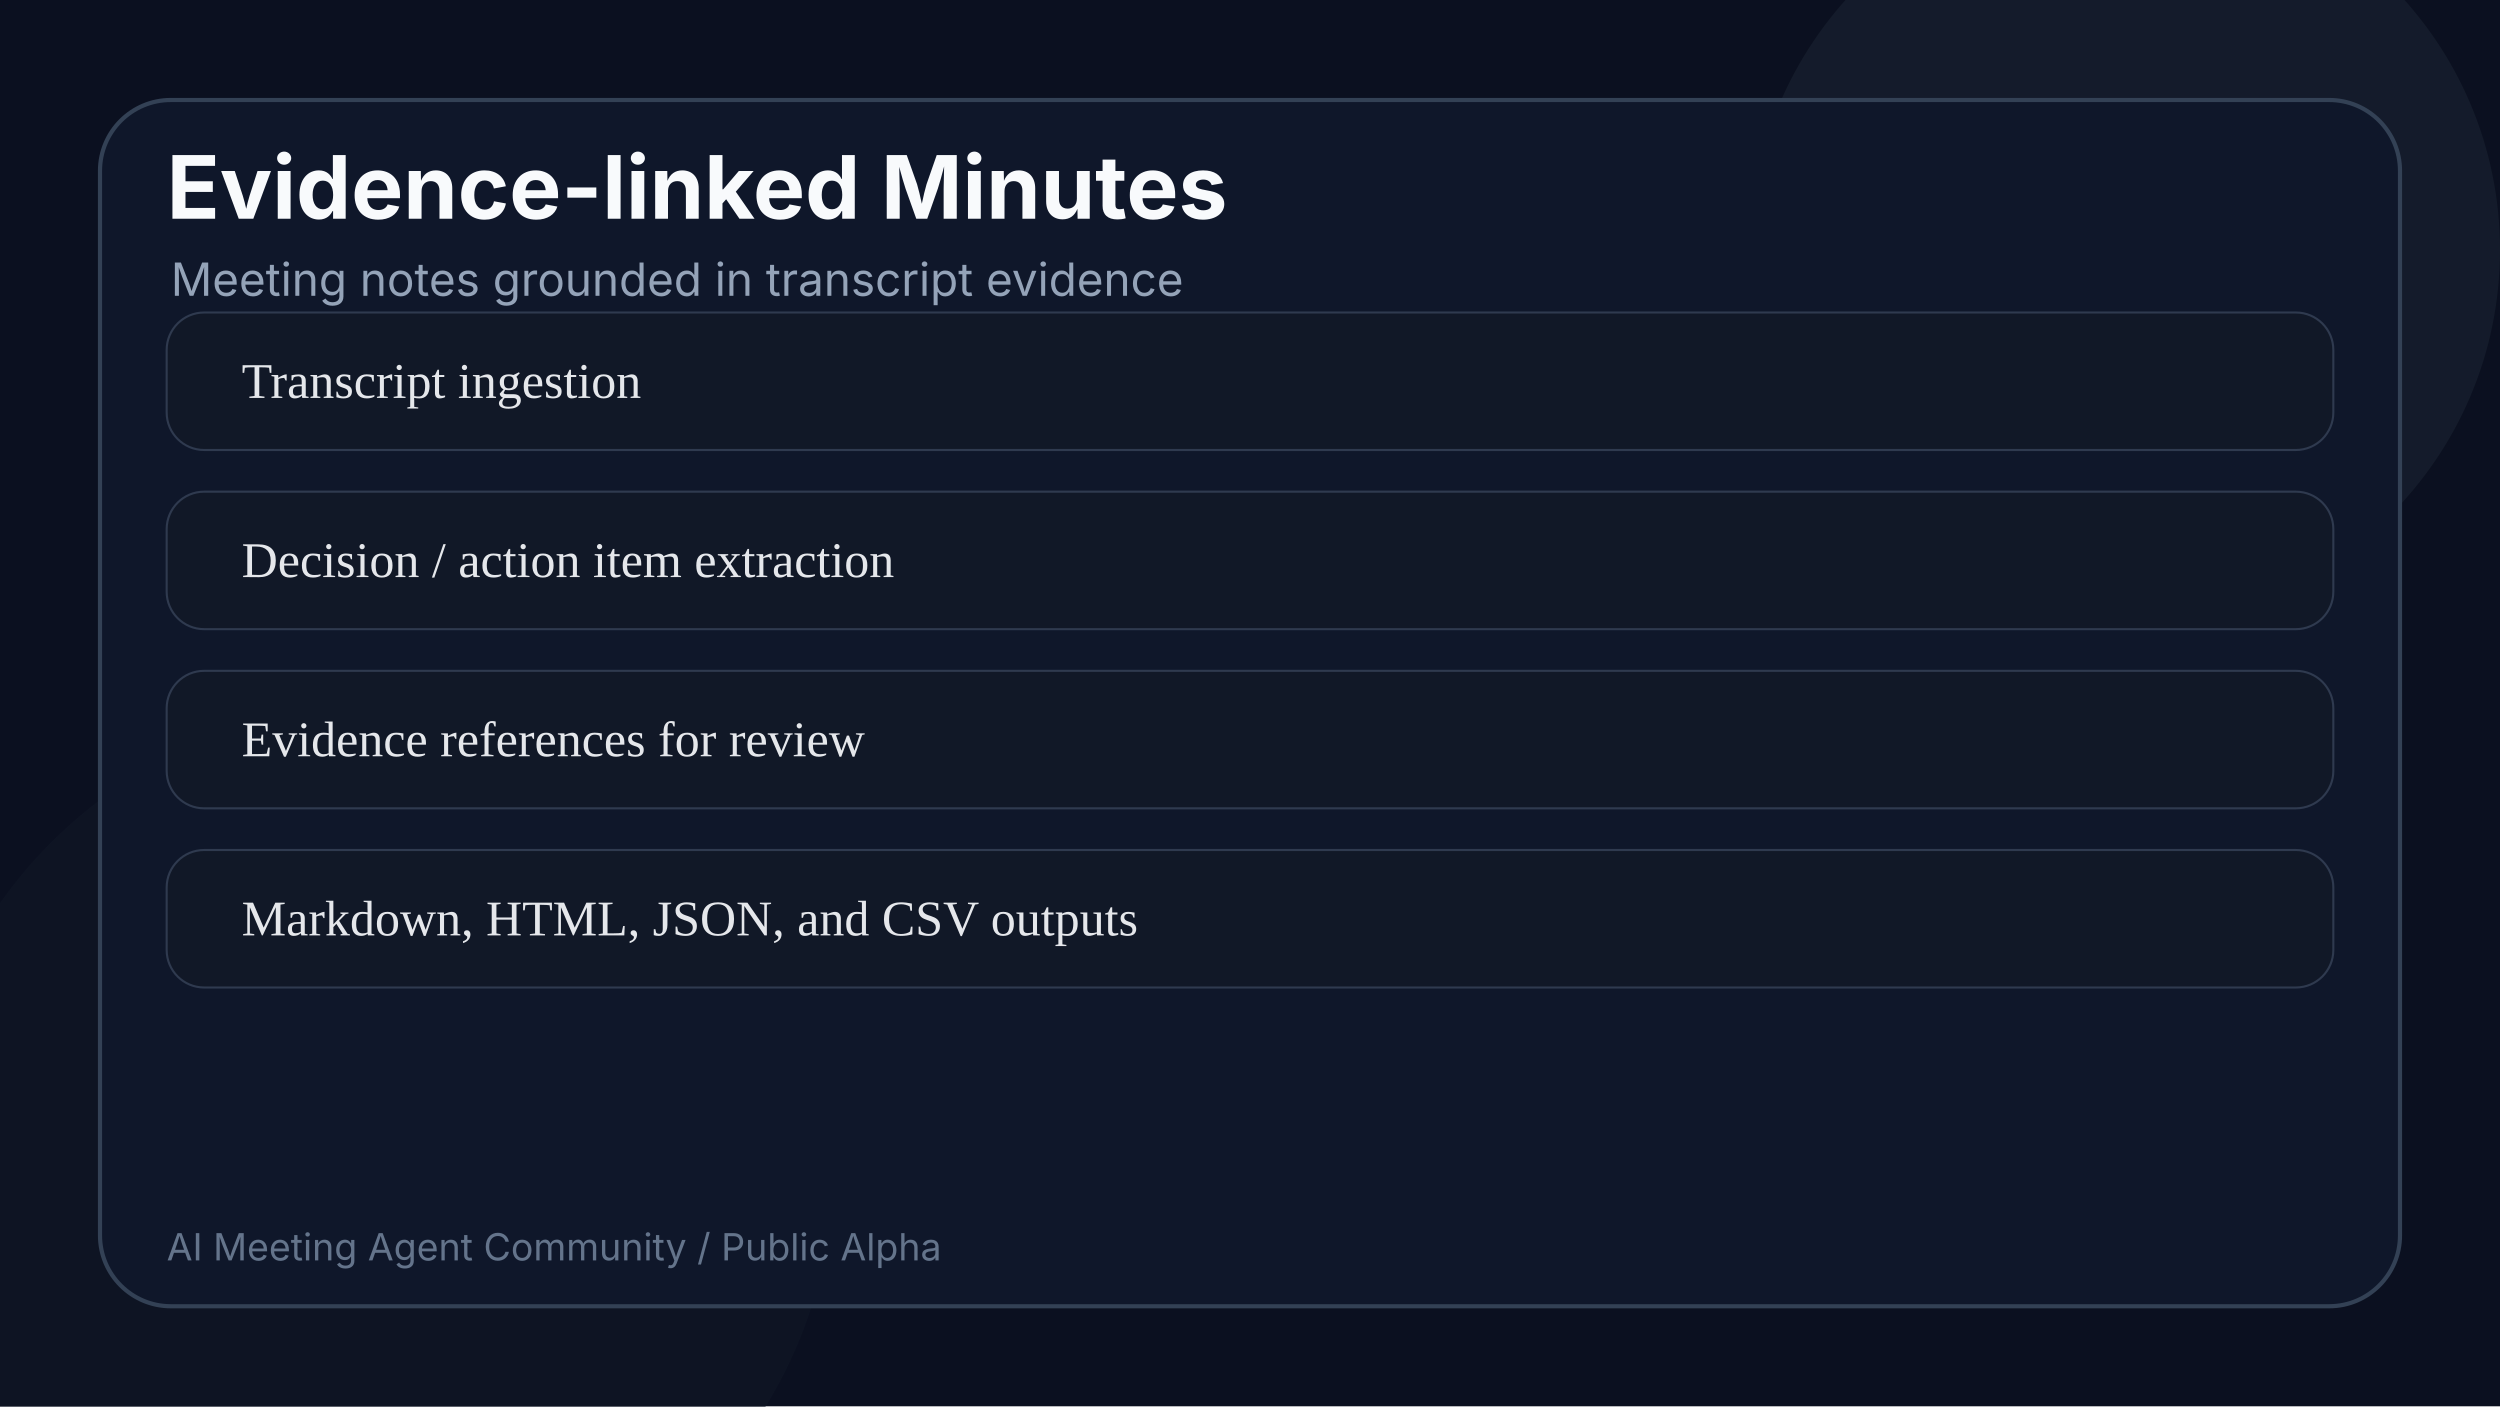
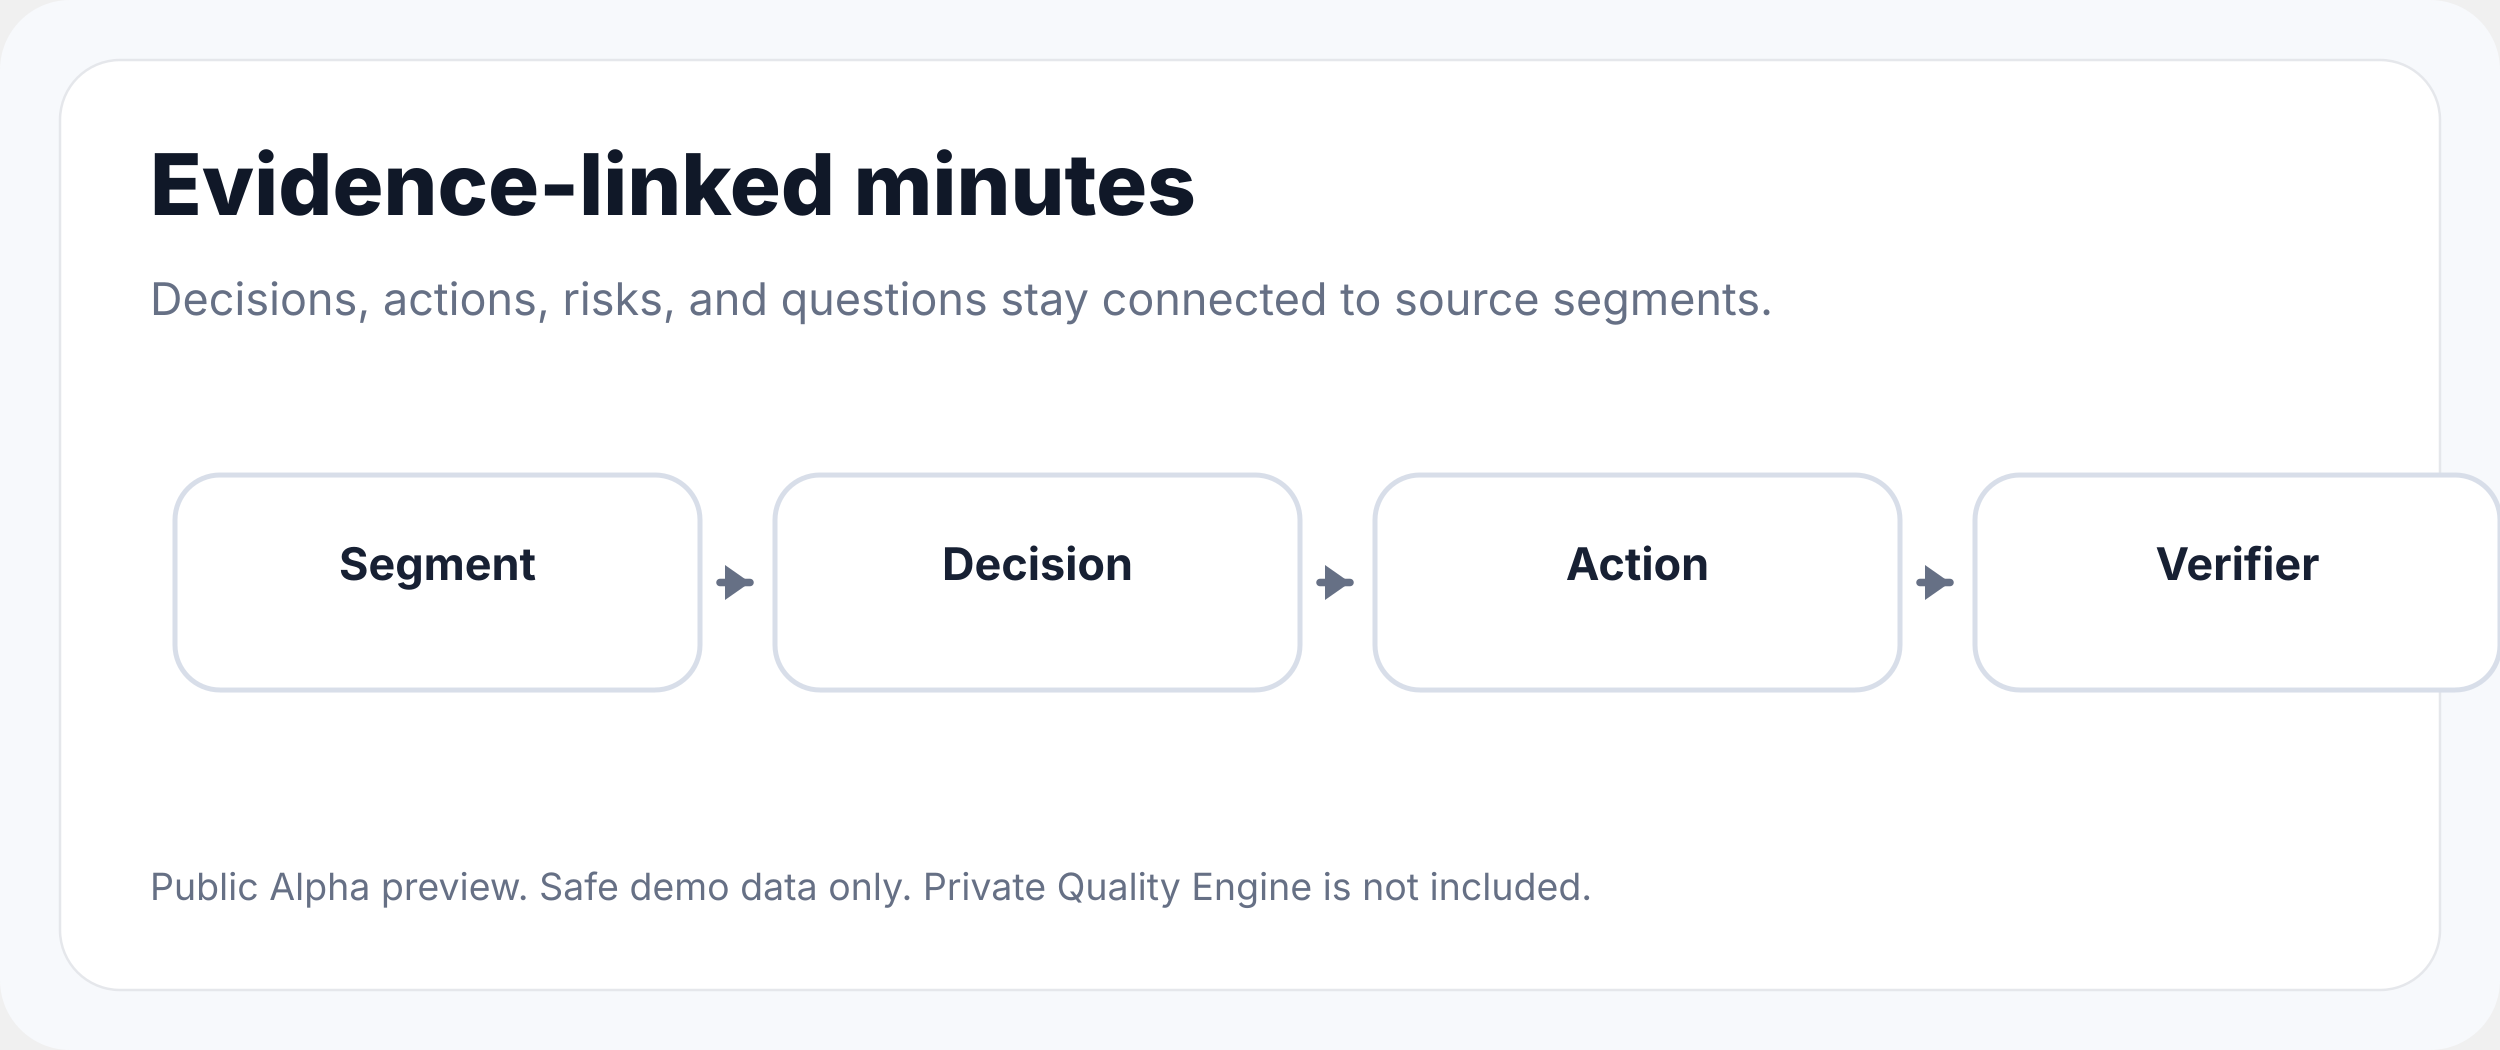
- <svg xmlns="http://www.w3.org/2000/svg" width="1200" height="675" viewBox="0 0 1200 675">
-   <rect width="1200" height="675" fill="#0b1020" />
-   <circle cx="1020" cy="120" r="180" fill="#1f2937" opacity="0.45" />
-   <circle cx="180" cy="560" r="220" fill="#111827" opacity="0.55" />
-   <rect x="48" y="48" width="1104" height="579" rx="34" fill="#0f172a" stroke="#334155" stroke-width="2" />
-   <text x="80" y="105" font-size="42" font-family="-apple-system, BlinkMacSystemFont, Segoe UI, sans-serif" fill="#f8fafc" font-weight="700">Evidence-linked Minutes</text>
-   <text x="82" y="142" font-size="22" font-family="-apple-system, BlinkMacSystemFont, Segoe UI, sans-serif" fill="#94a3b8">Meeting notes grounded in transcript evidence</text>
-   <rect x="80" y="150" width="1040" height="66" rx="18" fill="#111827" stroke="#2f3a4f" />
-   <text x="116" y="191" font-size="24" fill="#e5e7eb">Transcript ingestion</text>
-   <rect x="80" y="236" width="1040" height="66" rx="18" fill="#111827" stroke="#2f3a4f" />
-   <text x="116" y="277" font-size="24" fill="#e5e7eb">Decision / action item extraction</text>
-   <rect x="80" y="322" width="1040" height="66" rx="18" fill="#111827" stroke="#2f3a4f" />
-   <text x="116" y="363" font-size="24" fill="#e5e7eb">Evidence references for review</text>
-   <rect x="80" y="408" width="1040" height="66" rx="18" fill="#111827" stroke="#2f3a4f" />
-   <text x="116" y="449" font-size="24" fill="#e5e7eb">Markdown, HTML, JSON, and CSV outputs</text>
-   <text x="80" y="605" font-size="18" font-family="-apple-system, BlinkMacSystemFont, Segoe UI, sans-serif" fill="#64748b">AI Meeting Agent Community / Public Alpha</text>
+ <svg xmlns="http://www.w3.org/2000/svg" width="1000" height="420" viewBox="0 0 1000 420" role="img" aria-label="Evidence-linked minutes">
+   <rect width="100%" height="100%" rx="28" fill="#f7f9fc" />
+   <rect x="24" y="24" width="952" height="372" rx="24" fill="#ffffff" stroke="#e5e7eb" />
+   <text x="60" y="86" font-family="Inter, Arial, sans-serif" font-size="34" font-weight="800" fill="#101828">Evidence-linked minutes</text>
+   <text x="60" y="126" font-family="Inter, Arial, sans-serif" font-size="18" fill="#667085">Decisions, actions, risks, and questions stay connected to source segments.</text>
+   <line x1="288" y1="233.0" x2="300" y2="233.0" stroke="#667085" stroke-width="3" stroke-linecap="round" />
+   <polygon points="300,233.0 290,226.0 290,240.0" fill="#667085" />
+   <line x1="528" y1="233.0" x2="540" y2="233.0" stroke="#667085" stroke-width="3" stroke-linecap="round" />
+   <polygon points="540,233.0 530,226.0 530,240.0" fill="#667085" />
+   <line x1="768" y1="233.0" x2="780" y2="233.0" stroke="#667085" stroke-width="3" stroke-linecap="round" />
+   <polygon points="780,233.0 770,226.0 770,240.0" fill="#667085" />
+   <rect x="70" y="190" width="210" height="86" rx="18" fill="#ffffff" stroke="#d8dee9" stroke-width="2" />
+   <text x="175.0" y="232" text-anchor="middle" font-family="Inter, Arial, sans-serif" font-size="18" font-weight="700" fill="#172033">Segment</text>
+   <rect x="310" y="190" width="210" height="86" rx="18" fill="#ffffff" stroke="#d8dee9" stroke-width="2" />
+   <text x="415.0" y="232" text-anchor="middle" font-family="Inter, Arial, sans-serif" font-size="18" font-weight="700" fill="#172033">Decision</text>
+   <rect x="550" y="190" width="210" height="86" rx="18" fill="#ffffff" stroke="#d8dee9" stroke-width="2" />
+   <text x="655.0" y="232" text-anchor="middle" font-family="Inter, Arial, sans-serif" font-size="18" font-weight="700" fill="#172033">Action</text>
+   <rect x="790" y="190" width="210" height="86" rx="18" fill="#ffffff" stroke="#d8dee9" stroke-width="2" />
+   <text x="895.0" y="232" text-anchor="middle" font-family="Inter, Arial, sans-serif" font-size="18" font-weight="700" fill="#172033">Verifier</text>
+   <text x="60" y="360" font-family="Inter, Arial, sans-serif" font-size="15" fill="#667085">Public Alpha preview. Safe demo data only. Private Quality Engine is not included.</text>
</svg>
